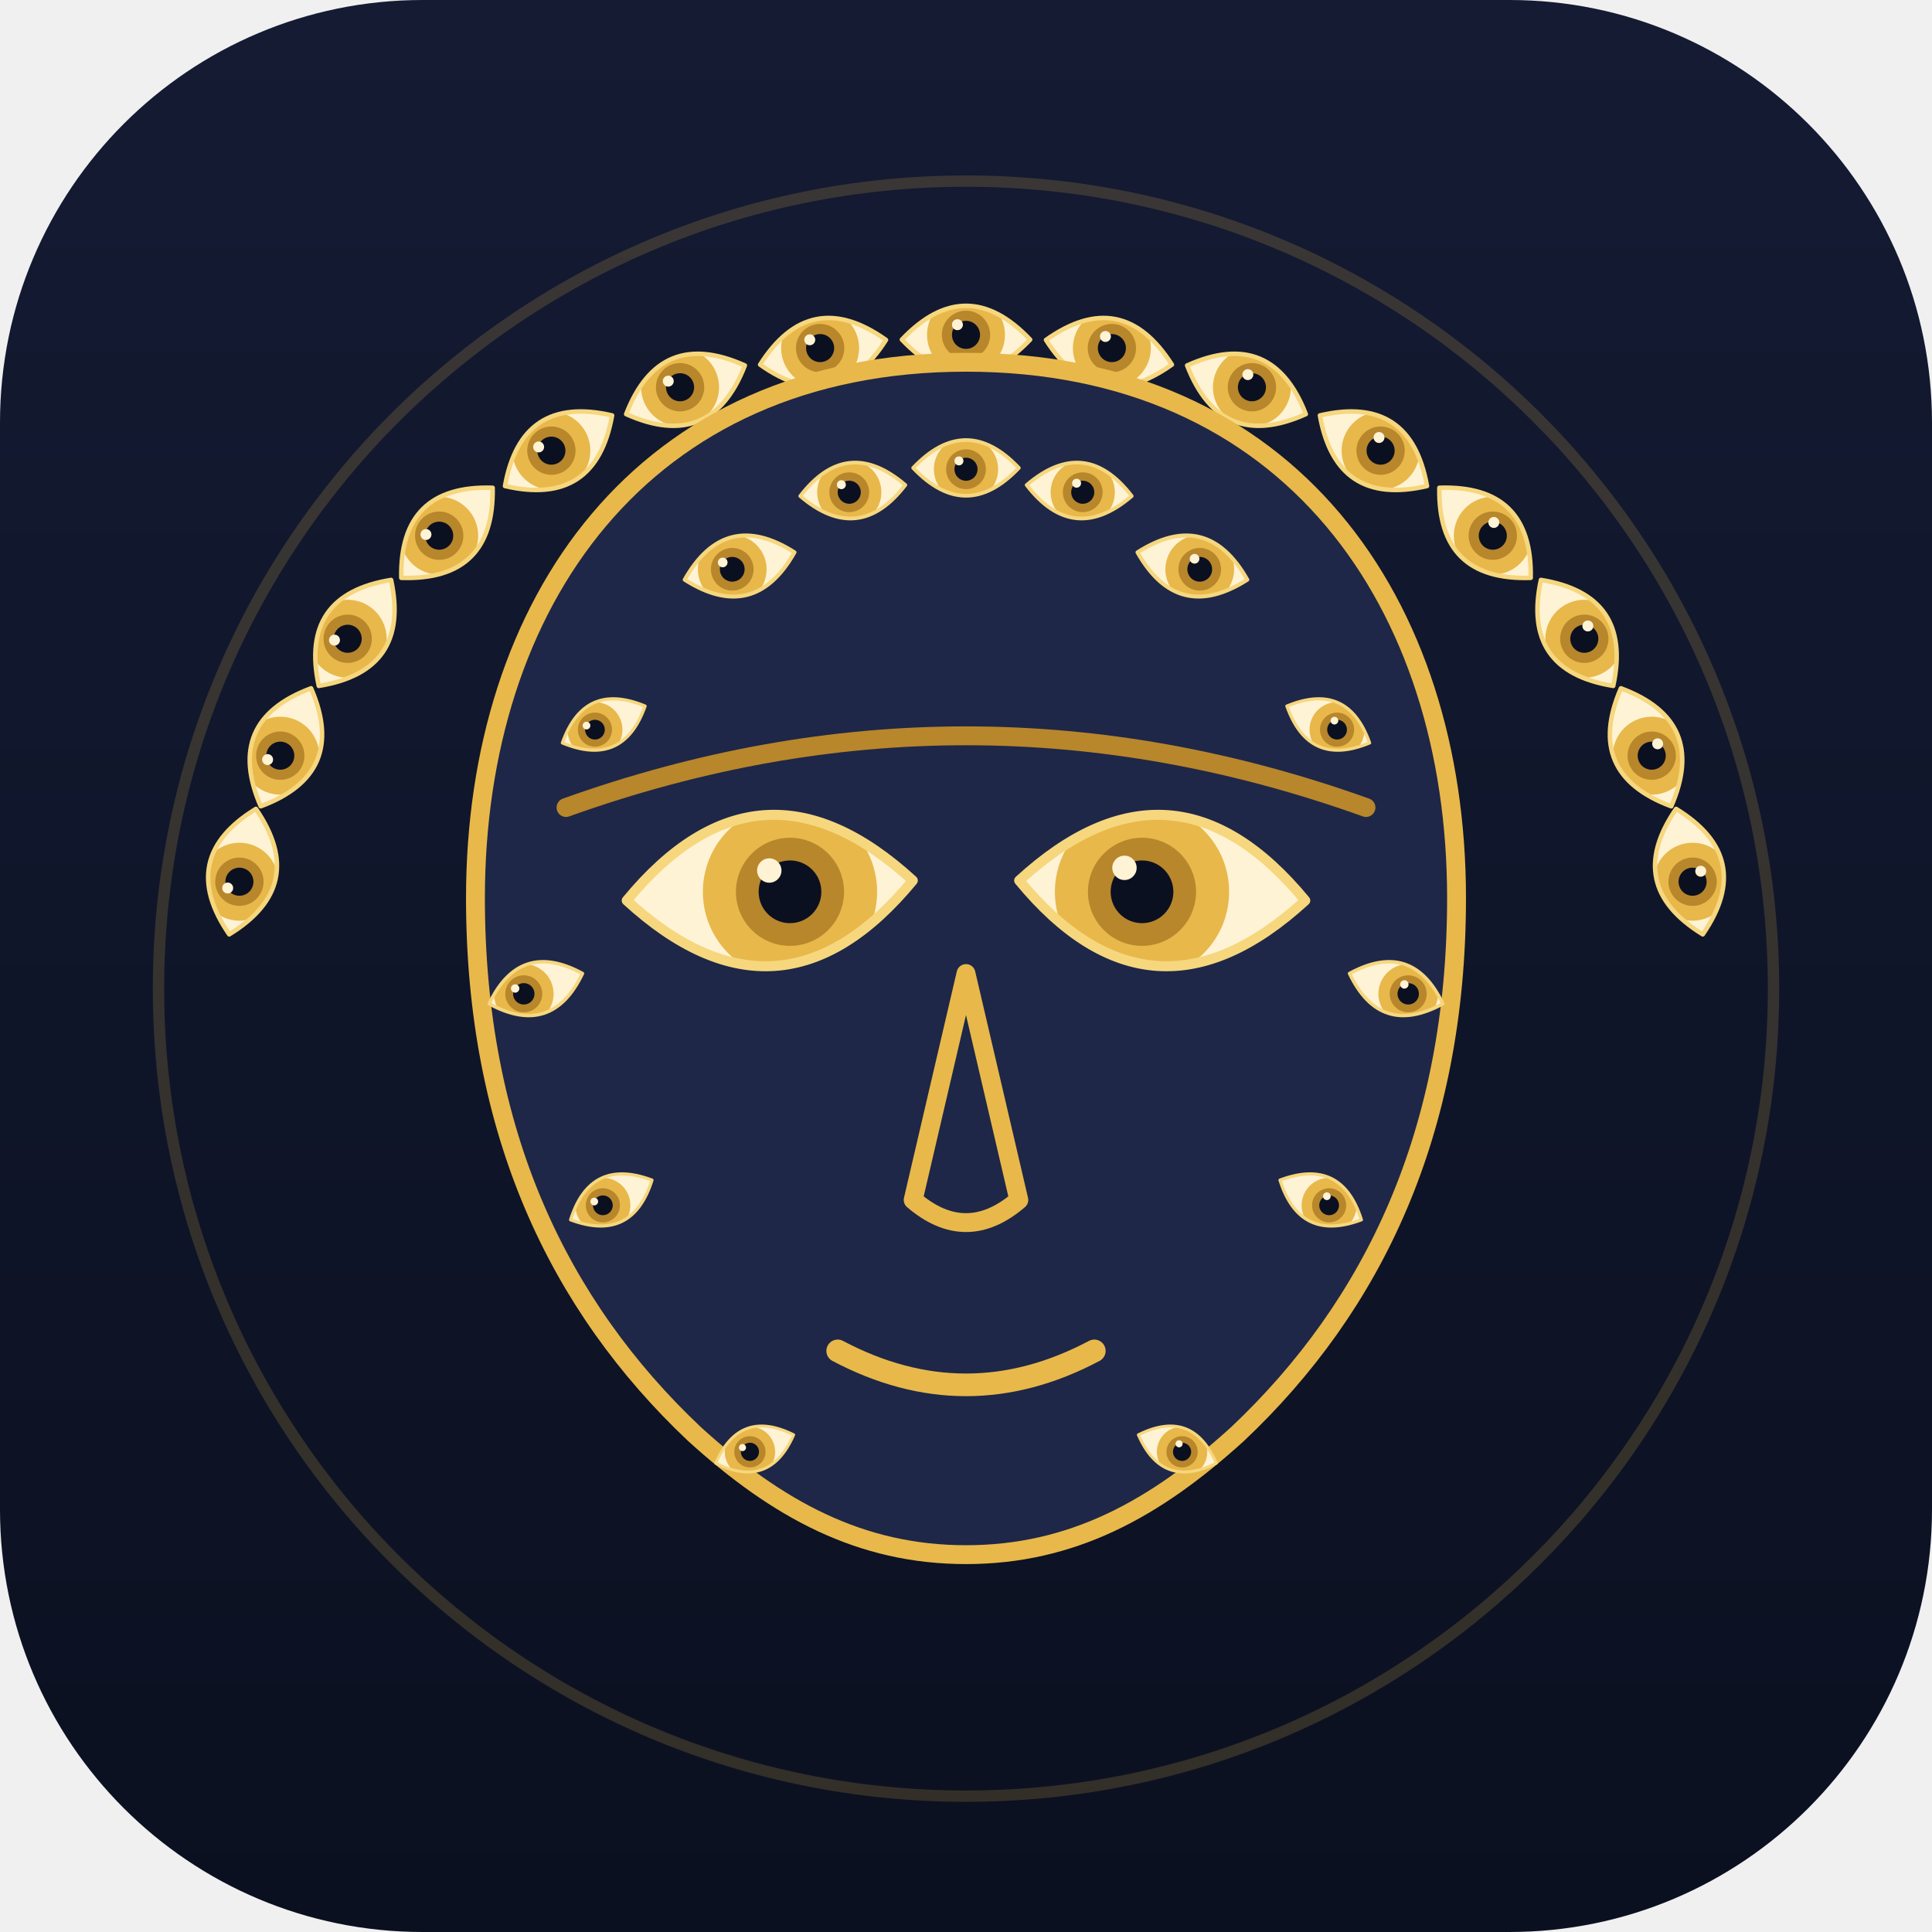
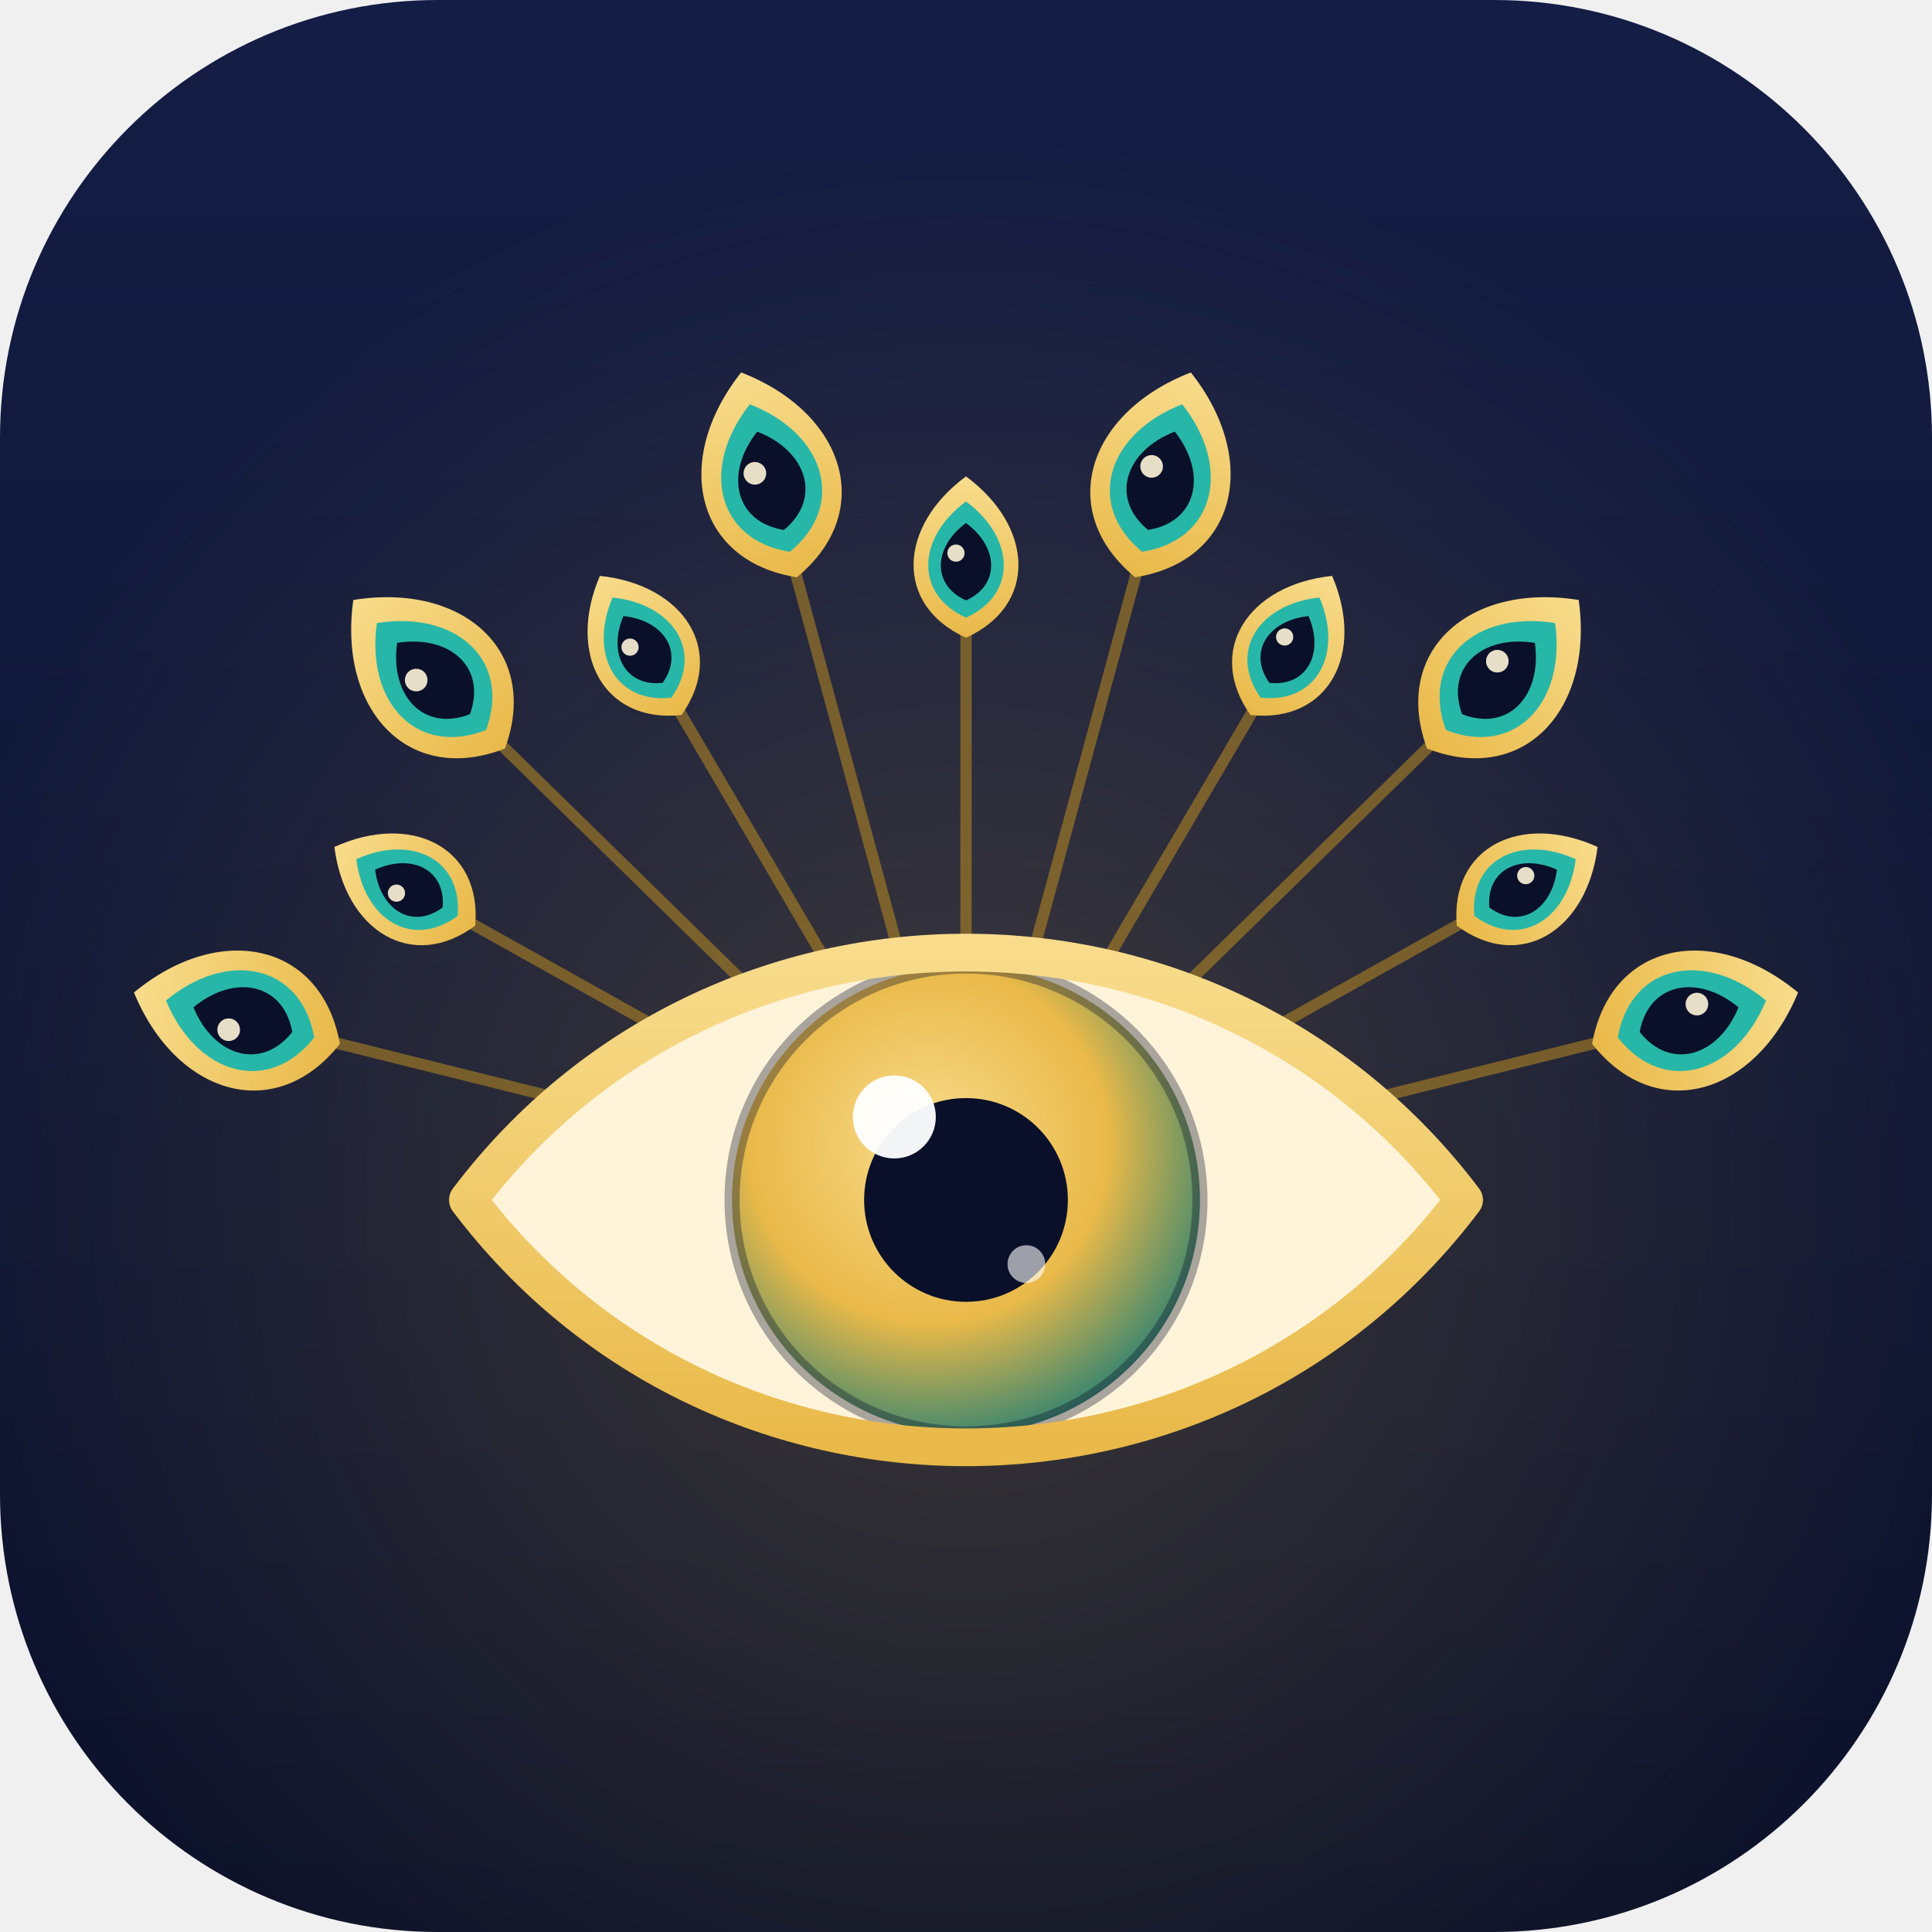
<svg xmlns="http://www.w3.org/2000/svg" viewBox="0 0 512 512" width="512" height="512">
  <defs>
    <linearGradient id="bg" x1="0" y1="0" x2="0" y2="1">
-       <stop offset="0" stop-color="#141B33" />
-       <stop offset="1" stop-color="#0B1020" />
+       <stop offset="0" stop-color="#141D45" />
+       <stop offset="1" stop-color="#0A1029" />
    </linearGradient>
+     <radialGradient id="glow" cx=".5" cy=".62" r=".55">
+       <stop offset="0" stop-color="#E9B949" stop-opacity=".22" />
+       <stop offset="1" stop-color="#E9B949" stop-opacity="0" />
+     </radialGradient>
+     <radialGradient id="iris" cx=".42" cy=".38" r=".7">
+       <stop offset="0" stop-color="#F8DC8C" />
+       <stop offset=".55" stop-color="#E9B949" />
+       <stop offset="1" stop-color="#127A78" />
+     </radialGradient>
    <linearGradient id="gold" x1="0" y1="0" x2="0" y2="1">
-       <stop offset="0" stop-color="#F6D77E" />
-       <stop offset="1" stop-color="#E8B84A" />
+       <stop offset="0" stop-color="#F8DC8C" />
+       <stop offset="1" stop-color="#E9B949" />
+     </linearGradient>
+     <linearGradient id="fade" x1="0" y1="0" x2="1" y2="0">
+       <stop offset="0" stop-color="#E9B949" stop-opacity="0" />
+       <stop offset=".25" stop-color="#E9B949" stop-opacity=".55" />
+       <stop offset="1" stop-color="#E9B949" stop-opacity=".9" />
    </linearGradient>
  </defs>
-   <rect width="512" height="512" rx="112" fill="url(#bg)" />
-   <circle cx="256" cy="262" r="214" fill="none" stroke="#E8B84A" stroke-opacity=".18" stroke-width="3" />
-   <g transform="translate(64.28 230.99) rotate(-78.0)">
-     <clipPath id="e4a325dc0efc04e9d">
-       <path d="M-17.00,0 Q0,-17.92 17.00,0 Q0,17.92 -17.00,0Z" />
-     </clipPath>
-     <path d="M-17.00,0 Q0,-17.92 17.00,0 Q0,17.92 -17.00,0Z" fill="#FFF3D6" />
-     <g clip-path="url(#e4a325dc0efc04e9d)">
-       <circle cx="-2.79" cy="-0.26" r="10.33" fill="#E8B84A" />
-       <circle cx="-2.79" cy="-0.26" r="6.40" fill="#B8862B" />
-       <circle cx="-2.79" cy="-0.26" r="3.72" fill="#0B1020" />
-       <circle cx="-5.07" cy="-2.95" r="1.45" fill="#FFF3D6" />
-     </g>
-     <path d="M-17.00,0 Q0,-17.92 17.00,0 Q0,17.92 -17.00,0Z" fill="none" stroke="#F6D77E" stroke-width="1.19" stroke-linejoin="round" />
+   <rect width="512" height="512" rx="116" fill="url(#bg)" />
+   <rect width="512" height="512" rx="116" fill="url(#glow)" />
+   <path d="M256,318 L65.8,270.6" stroke="#B98A22" stroke-opacity=".55" stroke-width="3" stroke-linecap="round" />
+   <g transform="translate(65.82 270.58) rotate(-76.0)">
+     <path d="M0,-31.25 C23.75,-13.75 25.00,13.75 0,25.00 C-25.00,13.75 -23.75,-13.75 0,-31.25Z" fill="url(#gold)" />
+     <path d="M0,-22.50 C17.10,-9.90 18.00,9.90 0,18.00 C-18.00,9.90 -17.10,-9.90 0,-22.50Z" fill="#27B7A8" />
+     <path d="M0,-15.00 C11.40,-6.60 12.00,6.60 0,12.00 C-12.00,6.60 -11.40,-6.60 0,-15.00Z" fill="#0A1029" />
+     <circle cx="-3.50" cy="-4.50" r="3.00" fill="#FFF4DA" fill-opacity=".9" />
  </g>
-   <g transform="translate(75.77 198.04) rotate(-66.9)">
-     <clipPath id="e1057316b43467d95">
-       <path d="M-17.00,0 Q0,-17.92 17.00,0 Q0,17.92 -17.00,0Z" />
-     </clipPath>
-     <path d="M-17.00,0 Q0,-17.92 17.00,0 Q0,17.92 -17.00,0Z" fill="#FFF3D6" />
-     <g clip-path="url(#e1057316b43467d95)">
-       <circle cx="-2.63" cy="-0.50" r="10.33" fill="#E8B84A" />
-       <circle cx="-2.63" cy="-0.50" r="6.40" fill="#B8862B" />
-       <circle cx="-2.63" cy="-0.50" r="3.72" fill="#0B1020" />
-       <circle cx="-4.90" cy="-3.18" r="1.45" fill="#FFF3D6" />
-     </g>
-     <path d="M-17.00,0 Q0,-17.92 17.00,0 Q0,17.92 -17.00,0Z" fill="none" stroke="#F6D77E" stroke-width="1.19" stroke-linejoin="round" />
+   <path d="M256,318 L109.3,236.0" stroke="#B98A22" stroke-opacity=".55" stroke-width="3" stroke-linecap="round" />
+   <g transform="translate(109.35 236.04) rotate(-60.8)">
+     <path d="M0,-23.75 C18.05,-10.45 19.00,10.45 0,19.00 C-19.00,10.45 -18.05,-10.45 0,-23.75Z" fill="url(#gold)" />
+     <path d="M0,-17.10 C13.00,-7.52 13.68,7.52 0,13.68 C-13.68,7.52 -13.00,-7.52 0,-17.10Z" fill="#27B7A8" />
+     <path d="M0,-11.40 C8.66,-5.02 9.12,5.02 0,9.12 C-9.12,5.02 -8.66,-5.02 0,-11.40Z" fill="#0A1029" />
+     <circle cx="-2.66" cy="-3.42" r="2.28" fill="#FFF4DA" fill-opacity=".9" />
  </g>
-   <g transform="translate(94.06 167.73) rotate(-55.7)">
-     <clipPath id="e4137ead83ad9c6ce">
-       <path d="M-17.00,0 Q0,-17.92 17.00,0 Q0,17.92 -17.00,0Z" />
-     </clipPath>
-     <path d="M-17.00,0 Q0,-17.92 17.00,0 Q0,17.92 -17.00,0Z" fill="#FFF3D6" />
-     <g clip-path="url(#e4137ead83ad9c6ce)">
-       <circle cx="-2.36" cy="-0.71" r="10.33" fill="#E8B84A" />
-       <circle cx="-2.36" cy="-0.71" r="6.40" fill="#B8862B" />
-       <circle cx="-2.36" cy="-0.71" r="3.72" fill="#0B1020" />
-       <circle cx="-4.63" cy="-3.40" r="1.45" fill="#FFF3D6" />
-     </g>
-     <path d="M-17.00,0 Q0,-17.92 17.00,0 Q0,17.92 -17.00,0Z" fill="none" stroke="#F6D77E" stroke-width="1.19" stroke-linejoin="round" />
+   <path d="M256,318 L116.0,180.9" stroke="#B98A22" stroke-opacity=".55" stroke-width="3" stroke-linecap="round" />
+   <g transform="translate(115.96 180.87) rotate(-45.6)">
+     <path d="M0,-31.25 C23.75,-13.75 25.00,13.75 0,25.00 C-25.00,13.75 -23.75,-13.75 0,-31.25Z" fill="url(#gold)" />
+     <path d="M0,-22.50 C17.10,-9.90 18.00,9.90 0,18.00 C-18.00,9.90 -17.10,-9.90 0,-22.50Z" fill="#27B7A8" />
+     <path d="M0,-15.00 C11.40,-6.60 12.00,6.60 0,12.00 C-12.00,6.60 -11.40,-6.60 0,-15.00Z" fill="#0A1029" />
+     <circle cx="-3.50" cy="-4.50" r="3.00" fill="#FFF4DA" fill-opacity=".9" />
  </g>
-   <g transform="translate(118.45 141.20) rotate(-44.6)">
-     <clipPath id="e6dc18d6a56e491c">
-       <path d="M-17.00,0 Q0,-17.92 17.00,0 Q0,17.92 -17.00,0Z" />
-     </clipPath>
-     <path d="M-17.00,0 Q0,-17.92 17.00,0 Q0,17.92 -17.00,0Z" fill="#FFF3D6" />
-     <g clip-path="url(#e6dc18d6a56e491c)">
-       <circle cx="-2.00" cy="-0.90" r="10.33" fill="#E8B84A" />
-       <circle cx="-2.00" cy="-0.90" r="6.40" fill="#B8862B" />
-       <circle cx="-2.00" cy="-0.90" r="3.72" fill="#0B1020" />
-       <circle cx="-4.28" cy="-3.59" r="1.45" fill="#FFF3D6" />
-     </g>
-     <path d="M-17.00,0 Q0,-17.92 17.00,0 Q0,17.92 -17.00,0Z" fill="none" stroke="#F6D77E" stroke-width="1.19" stroke-linejoin="round" />
+   <path d="M256,318 L171.0,173.1" stroke="#B98A22" stroke-opacity=".55" stroke-width="3" stroke-linecap="round" />
+   <g transform="translate(170.99 173.10) rotate(-30.4)">
+     <path d="M0,-23.75 C18.05,-10.45 19.00,10.45 0,19.00 C-19.00,10.45 -18.05,-10.45 0,-23.75Z" fill="url(#gold)" />
+     <path d="M0,-17.10 C13.00,-7.52 13.68,7.52 0,13.68 C-13.68,7.52 -13.00,-7.52 0,-17.10Z" fill="#27B7A8" />
+     <path d="M0,-11.40 C8.66,-5.02 9.12,5.02 0,9.12 C-9.12,5.02 -8.66,-5.02 0,-11.40Z" fill="#0A1029" />
+     <circle cx="-2.66" cy="-3.42" r="2.28" fill="#FFF4DA" fill-opacity=".9" />
  </g>
-   <g transform="translate(148.02 119.45) rotate(-33.4)">
-     <clipPath id="e7d64c10e17533779">
-       <path d="M-17.00,0 Q0,-17.92 17.00,0 Q0,17.92 -17.00,0Z" />
-     </clipPath>
-     <path d="M-17.00,0 Q0,-17.92 17.00,0 Q0,17.92 -17.00,0Z" fill="#FFF3D6" />
-     <g clip-path="url(#e7d64c10e17533779)">
-       <circle cx="-1.57" cy="-1.06" r="10.33" fill="#E8B84A" />
-       <circle cx="-1.57" cy="-1.06" r="6.40" fill="#B8862B" />
-       <circle cx="-1.57" cy="-1.06" r="3.72" fill="#0B1020" />
-       <circle cx="-3.85" cy="-3.74" r="1.45" fill="#FFF3D6" />
-     </g>
-     <path d="M-17.00,0 Q0,-17.92 17.00,0 Q0,17.92 -17.00,0Z" fill="none" stroke="#F6D77E" stroke-width="1.19" stroke-linejoin="round" />
+   <path d="M256,318 L204.6,128.9" stroke="#B98A22" stroke-opacity=".55" stroke-width="3" stroke-linecap="round" />
+   <g transform="translate(204.61 128.86) rotate(-15.2)">
+     <path d="M0,-31.25 C23.75,-13.75 25.00,13.75 0,25.00 C-25.00,13.75 -23.75,-13.75 0,-31.25Z" fill="url(#gold)" />
+     <path d="M0,-22.50 C17.10,-9.90 18.00,9.90 0,18.00 C-18.00,9.90 -17.10,-9.90 0,-22.50Z" fill="#27B7A8" />
+     <path d="M0,-15.00 C11.40,-6.60 12.00,6.60 0,12.00 C-12.00,6.60 -11.40,-6.60 0,-15.00Z" fill="#0A1029" />
+     <circle cx="-3.50" cy="-4.50" r="3.00" fill="#FFF4DA" fill-opacity=".9" />
  </g>
-   <g transform="translate(181.67 103.30) rotate(-22.3)">
-     <clipPath id="e32e984a4f30291d1">
-       <path d="M-17.00,0 Q0,-17.92 17.00,0 Q0,17.92 -17.00,0Z" />
-     </clipPath>
-     <path d="M-17.00,0 Q0,-17.92 17.00,0 Q0,17.92 -17.00,0Z" fill="#FFF3D6" />
-     <g clip-path="url(#e32e984a4f30291d1)">
-       <circle cx="-1.08" cy="-1.17" r="10.33" fill="#E8B84A" />
-       <circle cx="-1.08" cy="-1.17" r="6.40" fill="#B8862B" />
-       <circle cx="-1.08" cy="-1.17" r="3.72" fill="#0B1020" />
-       <circle cx="-3.36" cy="-3.86" r="1.45" fill="#FFF3D6" />
-     </g>
-     <path d="M-17.00,0 Q0,-17.92 17.00,0 Q0,17.92 -17.00,0Z" fill="none" stroke="#F6D77E" stroke-width="1.19" stroke-linejoin="round" />
+   <path d="M256,318 L256.0,150.0" stroke="#B98A22" stroke-opacity=".55" stroke-width="3" stroke-linecap="round" />
+   <g transform="translate(256.00 150.00) rotate(0.0)">
+     <path d="M0,-23.75 C18.05,-10.45 19.00,10.45 0,19.00 C-19.00,10.45 -18.05,-10.45 0,-23.75Z" fill="url(#gold)" />
+     <path d="M0,-17.10 C13.00,-7.52 13.68,7.52 0,13.68 C-13.68,7.52 -13.00,-7.52 0,-17.10Z" fill="#27B7A8" />
+     <path d="M0,-11.40 C8.66,-5.02 9.12,5.02 0,9.12 C-9.12,5.02 -8.66,-5.02 0,-11.40Z" fill="#0A1029" />
+     <circle cx="-2.66" cy="-3.42" r="2.28" fill="#FFF4DA" fill-opacity=".9" />
  </g>
-   <g transform="translate(218.12 93.36) rotate(-11.1)">
-     <clipPath id="e48ce7a73c93665d0">
-       <path d="M-17.00,0 Q0,-17.92 17.00,0 Q0,17.92 -17.00,0Z" />
-     </clipPath>
-     <path d="M-17.00,0 Q0,-17.92 17.00,0 Q0,17.92 -17.00,0Z" fill="#FFF3D6" />
-     <g clip-path="url(#e48ce7a73c93665d0)">
-       <circle cx="-0.55" cy="-1.24" r="10.33" fill="#E8B84A" />
-       <circle cx="-0.55" cy="-1.24" r="6.40" fill="#B8862B" />
-       <circle cx="-0.55" cy="-1.24" r="3.72" fill="#0B1020" />
-       <circle cx="-2.82" cy="-3.93" r="1.45" fill="#FFF3D6" />
-     </g>
-     <path d="M-17.00,0 Q0,-17.92 17.00,0 Q0,17.92 -17.00,0Z" fill="none" stroke="#F6D77E" stroke-width="1.19" stroke-linejoin="round" />
+   <path d="M256,318 L307.4,128.9" stroke="#B98A22" stroke-opacity=".55" stroke-width="3" stroke-linecap="round" />
+   <g transform="translate(307.39 128.86) rotate(15.2)">
+     <path d="M0,-31.25 C23.75,-13.75 25.00,13.75 0,25.00 C-25.00,13.75 -23.75,-13.75 0,-31.25Z" fill="url(#gold)" />
+     <path d="M0,-22.50 C17.10,-9.90 18.00,9.90 0,18.00 C-18.00,9.90 -17.10,-9.90 0,-22.50Z" fill="#27B7A8" />
+     <path d="M0,-15.00 C11.40,-6.60 12.00,6.60 0,12.00 C-12.00,6.60 -11.40,-6.60 0,-15.00Z" fill="#0A1029" />
+     <circle cx="-3.50" cy="-4.50" r="3.00" fill="#FFF4DA" fill-opacity=".9" />
  </g>
-   <g transform="translate(256.00 90.00) rotate(0.0)">
-     <clipPath id="e2bfe1c9977f05552">
-       <path d="M-17.00,0 Q0,-17.92 17.00,0 Q0,17.92 -17.00,0Z" />
-     </clipPath>
-     <path d="M-17.00,0 Q0,-17.92 17.00,0 Q0,17.92 -17.00,0Z" fill="#FFF3D6" />
-     <g clip-path="url(#e2bfe1c9977f05552)">
-       <circle cx="0.00" cy="-1.26" r="10.33" fill="#E8B84A" />
-       <circle cx="0.00" cy="-1.26" r="6.40" fill="#B8862B" />
-       <circle cx="0.00" cy="-1.26" r="3.72" fill="#0B1020" />
-       <circle cx="-2.27" cy="-3.95" r="1.45" fill="#FFF3D6" />
-     </g>
-     <path d="M-17.00,0 Q0,-17.92 17.00,0 Q0,17.92 -17.00,0Z" fill="none" stroke="#F6D77E" stroke-width="1.19" stroke-linejoin="round" />
+   <path d="M256,318 L341.0,173.1" stroke="#B98A22" stroke-opacity=".55" stroke-width="3" stroke-linecap="round" />
+   <g transform="translate(341.01 173.10) rotate(30.4)">
+     <path d="M0,-23.75 C18.05,-10.45 19.00,10.45 0,19.00 C-19.00,10.45 -18.05,-10.45 0,-23.75Z" fill="url(#gold)" />
+     <path d="M0,-17.10 C13.00,-7.52 13.68,7.52 0,13.68 C-13.68,7.52 -13.00,-7.52 0,-17.10Z" fill="#27B7A8" />
+     <path d="M0,-11.40 C8.66,-5.02 9.12,5.02 0,9.12 C-9.12,5.02 -8.66,-5.02 0,-11.40Z" fill="#0A1029" />
+     <circle cx="-2.66" cy="-3.42" r="2.28" fill="#FFF4DA" fill-opacity=".9" />
  </g>
-   <g transform="translate(293.88 93.36) rotate(11.1)">
-     <clipPath id="e23c8d709dab1bff1">
-       <path d="M-17.00,0 Q0,-17.92 17.00,0 Q0,17.92 -17.00,0Z" />
-     </clipPath>
-     <path d="M-17.00,0 Q0,-17.92 17.00,0 Q0,17.92 -17.00,0Z" fill="#FFF3D6" />
-     <g clip-path="url(#e23c8d709dab1bff1)">
-       <circle cx="0.55" cy="-1.24" r="10.33" fill="#E8B84A" />
-       <circle cx="0.55" cy="-1.24" r="6.40" fill="#B8862B" />
-       <circle cx="0.55" cy="-1.24" r="3.72" fill="#0B1020" />
-       <circle cx="-1.72" cy="-3.93" r="1.45" fill="#FFF3D6" />
-     </g>
-     <path d="M-17.00,0 Q0,-17.92 17.00,0 Q0,17.92 -17.00,0Z" fill="none" stroke="#F6D77E" stroke-width="1.19" stroke-linejoin="round" />
+   <path d="M256,318 L396.0,180.9" stroke="#B98A22" stroke-opacity=".55" stroke-width="3" stroke-linecap="round" />
+   <g transform="translate(396.04 180.87) rotate(45.6)">
+     <path d="M0,-31.25 C23.75,-13.75 25.00,13.75 0,25.00 C-25.00,13.75 -23.75,-13.75 0,-31.25Z" fill="url(#gold)" />
+     <path d="M0,-22.50 C17.10,-9.90 18.00,9.90 0,18.00 C-18.00,9.90 -17.10,-9.90 0,-22.50Z" fill="#27B7A8" />
+     <path d="M0,-15.00 C11.40,-6.60 12.00,6.60 0,12.00 C-12.00,6.60 -11.40,-6.60 0,-15.00Z" fill="#0A1029" />
+     <circle cx="-3.50" cy="-4.50" r="3.00" fill="#FFF4DA" fill-opacity=".9" />
  </g>
-   <g transform="translate(330.33 103.30) rotate(22.3)">
-     <clipPath id="e3d1d1e6c7df747cc">
-       <path d="M-17.00,0 Q0,-17.92 17.00,0 Q0,17.92 -17.00,0Z" />
-     </clipPath>
-     <path d="M-17.00,0 Q0,-17.92 17.00,0 Q0,17.92 -17.00,0Z" fill="#FFF3D6" />
-     <g clip-path="url(#e3d1d1e6c7df747cc)">
-       <circle cx="1.08" cy="-1.17" r="10.33" fill="#E8B84A" />
-       <circle cx="1.08" cy="-1.17" r="6.40" fill="#B8862B" />
-       <circle cx="1.08" cy="-1.17" r="3.72" fill="#0B1020" />
-       <circle cx="-1.19" cy="-3.86" r="1.45" fill="#FFF3D6" />
-     </g>
-     <path d="M-17.00,0 Q0,-17.92 17.00,0 Q0,17.92 -17.00,0Z" fill="none" stroke="#F6D77E" stroke-width="1.19" stroke-linejoin="round" />
+   <path d="M256,318 L402.7,236.0" stroke="#B98A22" stroke-opacity=".55" stroke-width="3" stroke-linecap="round" />
+   <g transform="translate(402.65 236.04) rotate(60.8)">
+     <path d="M0,-23.75 C18.05,-10.45 19.00,10.45 0,19.00 C-19.00,10.45 -18.05,-10.45 0,-23.75Z" fill="url(#gold)" />
+     <path d="M0,-17.10 C13.00,-7.52 13.68,7.52 0,13.68 C-13.68,7.52 -13.00,-7.52 0,-17.10Z" fill="#27B7A8" />
+     <path d="M0,-11.40 C8.66,-5.02 9.12,5.02 0,9.12 C-9.12,5.02 -8.66,-5.02 0,-11.40Z" fill="#0A1029" />
+     <circle cx="-2.66" cy="-3.42" r="2.28" fill="#FFF4DA" fill-opacity=".9" />
  </g>
-   <g transform="translate(363.98 119.45) rotate(33.4)">
-     <clipPath id="edf25ea6c359aaf2">
-       <path d="M-17.00,0 Q0,-17.92 17.00,0 Q0,17.92 -17.00,0Z" />
-     </clipPath>
-     <path d="M-17.00,0 Q0,-17.92 17.00,0 Q0,17.92 -17.00,0Z" fill="#FFF3D6" />
-     <g clip-path="url(#edf25ea6c359aaf2)">
-       <circle cx="1.57" cy="-1.06" r="10.33" fill="#E8B84A" />
-       <circle cx="1.57" cy="-1.06" r="6.40" fill="#B8862B" />
-       <circle cx="1.57" cy="-1.06" r="3.72" fill="#0B1020" />
-       <circle cx="-0.70" cy="-3.74" r="1.45" fill="#FFF3D6" />
-     </g>
-     <path d="M-17.00,0 Q0,-17.92 17.00,0 Q0,17.92 -17.00,0Z" fill="none" stroke="#F6D77E" stroke-width="1.19" stroke-linejoin="round" />
+   <path d="M256,318 L446.2,270.6" stroke="#B98A22" stroke-opacity=".55" stroke-width="3" stroke-linecap="round" />
+   <g transform="translate(446.18 270.58) rotate(76.0)">
+     <path d="M0,-31.25 C23.75,-13.75 25.00,13.75 0,25.00 C-25.00,13.75 -23.75,-13.75 0,-31.25Z" fill="url(#gold)" />
+     <path d="M0,-22.50 C17.10,-9.90 18.00,9.90 0,18.00 C-18.00,9.90 -17.10,-9.90 0,-22.50Z" fill="#27B7A8" />
+     <path d="M0,-15.00 C11.40,-6.60 12.00,6.60 0,12.00 C-12.00,6.60 -11.40,-6.60 0,-15.00Z" fill="#0A1029" />
+     <circle cx="-3.50" cy="-4.50" r="3.00" fill="#FFF4DA" fill-opacity=".9" />
  </g>
-   <g transform="translate(393.55 141.20) rotate(44.6)">
-     <clipPath id="e4ac88155efed4fe3">
-       <path d="M-17.00,0 Q0,-17.92 17.00,0 Q0,17.92 -17.00,0Z" />
-     </clipPath>
-     <path d="M-17.00,0 Q0,-17.92 17.00,0 Q0,17.92 -17.00,0Z" fill="#FFF3D6" />
-     <g clip-path="url(#e4ac88155efed4fe3)">
-       <circle cx="2.00" cy="-0.90" r="10.33" fill="#E8B84A" />
-       <circle cx="2.00" cy="-0.90" r="6.40" fill="#B8862B" />
-       <circle cx="2.00" cy="-0.90" r="3.72" fill="#0B1020" />
-       <circle cx="-0.27" cy="-3.59" r="1.45" fill="#FFF3D6" />
-     </g>
-     <path d="M-17.00,0 Q0,-17.92 17.00,0 Q0,17.92 -17.00,0Z" fill="none" stroke="#F6D77E" stroke-width="1.19" stroke-linejoin="round" />
+   <path d="M124,318 C190.0,230.6 322.0,230.6 388,318 C322.0,405.4 190.0,405.4 124,318Z" fill="#FFF4DA" />
+   <clipPath id="eyeclip">
+     <path d="M124,318 C190.0,230.6 322.0,230.6 388,318 C322.0,405.4 190.0,405.4 124,318Z" />
+   </clipPath>
+   <g clip-path="url(#eyeclip)">
+     <circle cx="256" cy="318" r="62" fill="url(#iris)" />
+     <circle cx="256" cy="318" r="62" fill="none" stroke="#0A1029" stroke-opacity=".35" stroke-width="4" />
+     <circle cx="256" cy="318" r="27" fill="#0A1029" />
+     <circle cx="237" cy="296" r="11" fill="#fff" fill-opacity=".95" />
+     <circle cx="272" cy="335" r="5" fill="#fff" fill-opacity=".6" />
  </g>
-   <g transform="translate(417.94 167.73) rotate(55.7)">
-     <clipPath id="e36ab57a8f4a45d3a">
-       <path d="M-17.00,0 Q0,-17.92 17.00,0 Q0,17.92 -17.00,0Z" />
-     </clipPath>
-     <path d="M-17.00,0 Q0,-17.92 17.00,0 Q0,17.92 -17.00,0Z" fill="#FFF3D6" />
-     <g clip-path="url(#e36ab57a8f4a45d3a)">
-       <circle cx="2.36" cy="-0.71" r="10.33" fill="#E8B84A" />
-       <circle cx="2.36" cy="-0.71" r="6.40" fill="#B8862B" />
-       <circle cx="2.36" cy="-0.71" r="3.72" fill="#0B1020" />
-       <circle cx="0.09" cy="-3.40" r="1.45" fill="#FFF3D6" />
-     </g>
-     <path d="M-17.00,0 Q0,-17.92 17.00,0 Q0,17.92 -17.00,0Z" fill="none" stroke="#F6D77E" stroke-width="1.19" stroke-linejoin="round" />
-   </g>
-   <g transform="translate(436.23 198.04) rotate(66.9)">
-     <clipPath id="e4089e5131da4c685">
-       <path d="M-17.00,0 Q0,-17.92 17.00,0 Q0,17.92 -17.00,0Z" />
-     </clipPath>
-     <path d="M-17.00,0 Q0,-17.92 17.00,0 Q0,17.92 -17.00,0Z" fill="#FFF3D6" />
-     <g clip-path="url(#e4089e5131da4c685)">
-       <circle cx="2.63" cy="-0.50" r="10.33" fill="#E8B84A" />
-       <circle cx="2.63" cy="-0.50" r="6.40" fill="#B8862B" />
-       <circle cx="2.63" cy="-0.50" r="3.72" fill="#0B1020" />
-       <circle cx="0.35" cy="-3.18" r="1.45" fill="#FFF3D6" />
-     </g>
-     <path d="M-17.00,0 Q0,-17.92 17.00,0 Q0,17.92 -17.00,0Z" fill="none" stroke="#F6D77E" stroke-width="1.19" stroke-linejoin="round" />
-   </g>
-   <g transform="translate(447.72 230.99) rotate(78.0)">
-     <clipPath id="e5b66abd8c85e4881">
-       <path d="M-17.00,0 Q0,-17.92 17.00,0 Q0,17.92 -17.00,0Z" />
-     </clipPath>
-     <path d="M-17.00,0 Q0,-17.92 17.00,0 Q0,17.92 -17.00,0Z" fill="#FFF3D6" />
-     <g clip-path="url(#e5b66abd8c85e4881)">
-       <circle cx="2.79" cy="-0.26" r="10.33" fill="#E8B84A" />
-       <circle cx="2.79" cy="-0.26" r="6.40" fill="#B8862B" />
-       <circle cx="2.79" cy="-0.26" r="3.72" fill="#0B1020" />
-       <circle cx="0.52" cy="-2.95" r="1.45" fill="#FFF3D6" />
-     </g>
-     <path d="M-17.00,0 Q0,-17.92 17.00,0 Q0,17.92 -17.00,0Z" fill="none" stroke="#F6D77E" stroke-width="1.19" stroke-linejoin="round" />
-   </g>
-   <path d="M256 96 C170 96 126 160 126 238 C126 300 148 346 184 380 C206 400 228 412 256 412 C284 412 306 400 328 380 C364 346 386 300 386 238 C386 160 342 96 256 96Z" fill="#1E2747" stroke="#E8B84A" stroke-width="5" />
-   <path d="M150 214 Q256 176 362 214" fill="none" stroke="#B8862B" stroke-width="5" stroke-linecap="round" />
-   <path d="M256 258 L242 318 Q256 330 270 318Z" fill="none" stroke="#E8B84A" stroke-width="5" stroke-linejoin="round" />
-   <path d="M222 358 Q256 376 290 358" fill="none" stroke="#E8B84A" stroke-width="6" stroke-linecap="round" />
-   <g transform="translate(196.00 150.00) rotate(-14.0)">
-     <clipPath id="e22b7ac439302ec64">
-       <path d="M-15.00,0 Q0,-15.81 15.00,0 Q0,15.81 -15.00,0Z" />
-     </clipPath>
-     <path d="M-15.00,0 Q0,-15.81 15.00,0 Q0,15.81 -15.00,0Z" fill="#FFF3D6" />
-     <g clip-path="url(#e22b7ac439302ec64)">
-       <circle cx="-2.10" cy="0.37" r="9.11" fill="#E8B84A" />
-       <circle cx="-2.10" cy="0.37" r="5.65" fill="#B8862B" />
-       <circle cx="-2.10" cy="0.37" r="3.28" fill="#0B1020" />
-       <circle cx="-4.11" cy="-2.00" r="1.28" fill="#FFF3D6" />
-     </g>
-     <path d="M-15.00,0 Q0,-15.81 15.00,0 Q0,15.81 -15.00,0Z" fill="none" stroke="#F6D77E" stroke-width="1.05" stroke-linejoin="round" />
-   </g>
-   <g transform="translate(226.00 130.00) rotate(-6.0)">
-     <clipPath id="e697448ceb2d29eba">
-       <path d="M-14.00,0 Q0,-14.76 14.00,0 Q0,14.76 -14.00,0Z" />
-     </clipPath>
-     <path d="M-14.00,0 Q0,-14.76 14.00,0 Q0,14.76 -14.00,0Z" fill="#FFF3D6" />
-     <g clip-path="url(#e697448ceb2d29eba)">
-       <circle cx="-0.98" cy="0.35" r="8.51" fill="#E8B84A" />
-       <circle cx="-0.98" cy="0.35" r="5.27" fill="#B8862B" />
-       <circle cx="-0.98" cy="0.35" r="3.06" fill="#0B1020" />
-       <circle cx="-2.85" cy="-1.86" r="1.19" fill="#FFF3D6" />
-     </g>
-     <path d="M-14.00,0 Q0,-14.76 14.00,0 Q0,14.76 -14.00,0Z" fill="none" stroke="#F6D77E" stroke-width="0.98" stroke-linejoin="round" />
-   </g>
-   <g transform="translate(256.00 124.00) rotate(0.0)">
-     <clipPath id="e79119432aee191ee">
-       <path d="M-14.00,0 Q0,-14.76 14.00,0 Q0,14.76 -14.00,0Z" />
-     </clipPath>
-     <path d="M-14.00,0 Q0,-14.76 14.00,0 Q0,14.76 -14.00,0Z" fill="#FFF3D6" />
-     <g clip-path="url(#e79119432aee191ee)">
-       <circle cx="0.00" cy="0.35" r="8.51" fill="#E8B84A" />
-       <circle cx="0.00" cy="0.35" r="5.27" fill="#B8862B" />
-       <circle cx="0.00" cy="0.35" r="3.06" fill="#0B1020" />
-       <circle cx="-1.87" cy="-1.86" r="1.19" fill="#FFF3D6" />
-     </g>
-     <path d="M-14.00,0 Q0,-14.76 14.00,0 Q0,14.76 -14.00,0Z" fill="none" stroke="#F6D77E" stroke-width="0.98" stroke-linejoin="round" />
-   </g>
-   <g transform="translate(286.00 130.00) rotate(6.0)">
-     <clipPath id="e6480eb8464ca54fe">
-       <path d="M-14.00,0 Q0,-14.76 14.00,0 Q0,14.76 -14.00,0Z" />
-     </clipPath>
-     <path d="M-14.00,0 Q0,-14.76 14.00,0 Q0,14.76 -14.00,0Z" fill="#FFF3D6" />
-     <g clip-path="url(#e6480eb8464ca54fe)">
-       <circle cx="0.98" cy="0.35" r="8.51" fill="#E8B84A" />
-       <circle cx="0.98" cy="0.35" r="5.27" fill="#B8862B" />
-       <circle cx="0.98" cy="0.35" r="3.06" fill="#0B1020" />
-       <circle cx="-0.89" cy="-1.86" r="1.19" fill="#FFF3D6" />
-     </g>
-     <path d="M-14.00,0 Q0,-14.76 14.00,0 Q0,14.76 -14.00,0Z" fill="none" stroke="#F6D77E" stroke-width="0.98" stroke-linejoin="round" />
-   </g>
-   <g transform="translate(316.00 150.00) rotate(14.0)">
-     <clipPath id="e62101835f6ef2017">
-       <path d="M-15.00,0 Q0,-15.81 15.00,0 Q0,15.81 -15.00,0Z" />
-     </clipPath>
-     <path d="M-15.00,0 Q0,-15.81 15.00,0 Q0,15.81 -15.00,0Z" fill="#FFF3D6" />
-     <g clip-path="url(#e62101835f6ef2017)">
-       <circle cx="2.10" cy="0.37" r="9.11" fill="#E8B84A" />
-       <circle cx="2.10" cy="0.37" r="5.65" fill="#B8862B" />
-       <circle cx="2.10" cy="0.37" r="3.28" fill="#0B1020" />
-       <circle cx="0.09" cy="-2.00" r="1.28" fill="#FFF3D6" />
-     </g>
-     <path d="M-15.00,0 Q0,-15.81 15.00,0 Q0,15.81 -15.00,0Z" fill="none" stroke="#F6D77E" stroke-width="1.05" stroke-linejoin="round" />
-   </g>
-   <g transform="translate(160.00 192.00) rotate(-24.0)">
-     <clipPath id="e180019d820316963">
-       <path d="M-12.00,0 Q0,-12.65 12.00,0 Q0,12.65 -12.00,0Z" />
-     </clipPath>
-     <path d="M-12.00,0 Q0,-12.65 12.00,0 Q0,12.65 -12.00,0Z" fill="#FFF3D6" />
-     <g clip-path="url(#e180019d820316963)">
-       <circle cx="-2.69" cy="0.30" r="7.29" fill="#E8B84A" />
-       <circle cx="-2.69" cy="0.30" r="4.52" fill="#B8862B" />
-       <circle cx="-2.69" cy="0.30" r="2.62" fill="#0B1020" />
-       <circle cx="-4.29" cy="-1.60" r="1.02" fill="#FFF3D6" />
-     </g>
-     <path d="M-12.00,0 Q0,-12.65 12.00,0 Q0,12.65 -12.00,0Z" fill="none" stroke="#F6D77E" stroke-width="0.84" stroke-linejoin="round" />
-   </g>
-   <g transform="translate(352.00 192.00) rotate(24.0)">
-     <clipPath id="e3e31c364fa5348d7">
-       <path d="M-12.00,0 Q0,-12.65 12.00,0 Q0,12.65 -12.00,0Z" />
-     </clipPath>
-     <path d="M-12.00,0 Q0,-12.65 12.00,0 Q0,12.65 -12.00,0Z" fill="#FFF3D6" />
-     <g clip-path="url(#e3e31c364fa5348d7)">
-       <circle cx="2.69" cy="0.30" r="7.29" fill="#E8B84A" />
-       <circle cx="2.69" cy="0.30" r="4.52" fill="#B8862B" />
-       <circle cx="2.69" cy="0.30" r="2.62" fill="#0B1020" />
-       <circle cx="1.08" cy="-1.60" r="1.02" fill="#FFF3D6" />
-     </g>
-     <path d="M-12.00,0 Q0,-12.65 12.00,0 Q0,12.65 -12.00,0Z" fill="none" stroke="#F6D77E" stroke-width="0.84" stroke-linejoin="round" />
-   </g>
-   <g transform="translate(142.00 262.00) rotate(-18.0)">
-     <clipPath id="e71d0ab1b46bf1f9f">
-       <path d="M-13.00,0 Q0,-13.70 13.00,0 Q0,13.70 -13.00,0Z" />
-     </clipPath>
-     <path d="M-13.00,0 Q0,-13.70 13.00,0 Q0,13.70 -13.00,0Z" fill="#FFF3D6" />
-     <g clip-path="url(#e71d0ab1b46bf1f9f)">
-       <circle cx="-3.46" cy="0.32" r="7.90" fill="#E8B84A" />
-       <circle cx="-3.46" cy="0.32" r="4.90" fill="#B8862B" />
-       <circle cx="-3.46" cy="0.32" r="2.84" fill="#0B1020" />
-       <circle cx="-5.20" cy="-1.73" r="1.11" fill="#FFF3D6" />
-     </g>
-     <path d="M-13.00,0 Q0,-13.70 13.00,0 Q0,13.70 -13.00,0Z" fill="none" stroke="#F6D77E" stroke-width="0.91" stroke-linejoin="round" />
-   </g>
-   <g transform="translate(370.00 262.00) rotate(18.0)">
-     <clipPath id="e2b8c4bebed8abb2">
-       <path d="M-13.00,0 Q0,-13.70 13.00,0 Q0,13.70 -13.00,0Z" />
-     </clipPath>
-     <path d="M-13.00,0 Q0,-13.70 13.00,0 Q0,13.70 -13.00,0Z" fill="#FFF3D6" />
-     <g clip-path="url(#e2b8c4bebed8abb2)">
-       <circle cx="3.46" cy="0.32" r="7.90" fill="#E8B84A" />
-       <circle cx="3.46" cy="0.32" r="4.90" fill="#B8862B" />
-       <circle cx="3.46" cy="0.32" r="2.84" fill="#0B1020" />
-       <circle cx="1.72" cy="-1.73" r="1.11" fill="#FFF3D6" />
-     </g>
-     <path d="M-13.00,0 Q0,-13.70 13.00,0 Q0,13.70 -13.00,0Z" fill="none" stroke="#F6D77E" stroke-width="0.91" stroke-linejoin="round" />
-   </g>
-   <g transform="translate(162.00 318.00) rotate(-26.0)">
-     <clipPath id="e3ddc229348405e84">
-       <path d="M-12.00,0 Q0,-12.65 12.00,0 Q0,12.65 -12.00,0Z" />
-     </clipPath>
-     <path d="M-12.00,0 Q0,-12.65 12.00,0 Q0,12.65 -12.00,0Z" fill="#FFF3D6" />
-     <g clip-path="url(#e3ddc229348405e84)">
-       <circle cx="-2.63" cy="0.30" r="7.29" fill="#E8B84A" />
-       <circle cx="-2.63" cy="0.30" r="4.52" fill="#B8862B" />
-       <circle cx="-2.63" cy="0.30" r="2.62" fill="#0B1020" />
-       <circle cx="-4.24" cy="-1.60" r="1.02" fill="#FFF3D6" />
-     </g>
-     <path d="M-12.00,0 Q0,-12.65 12.00,0 Q0,12.65 -12.00,0Z" fill="none" stroke="#F6D77E" stroke-width="0.84" stroke-linejoin="round" />
-   </g>
-   <g transform="translate(350.00 318.00) rotate(26.0)">
-     <clipPath id="e28c1e1416451c8f8">
-       <path d="M-12.00,0 Q0,-12.65 12.00,0 Q0,12.65 -12.00,0Z" />
-     </clipPath>
-     <path d="M-12.00,0 Q0,-12.65 12.00,0 Q0,12.65 -12.00,0Z" fill="#FFF3D6" />
-     <g clip-path="url(#e28c1e1416451c8f8)">
-       <circle cx="2.63" cy="0.30" r="7.29" fill="#E8B84A" />
-       <circle cx="2.63" cy="0.30" r="4.52" fill="#B8862B" />
-       <circle cx="2.63" cy="0.30" r="2.62" fill="#0B1020" />
-       <circle cx="1.03" cy="-1.60" r="1.02" fill="#FFF3D6" />
-     </g>
-     <path d="M-12.00,0 Q0,-12.65 12.00,0 Q0,12.65 -12.00,0Z" fill="none" stroke="#F6D77E" stroke-width="0.84" stroke-linejoin="round" />
-   </g>
-   <g transform="translate(200.00 384.00) rotate(-20.0)">
-     <clipPath id="e4dcef4e8479ed517">
-       <path d="M-11.00,0 Q0,-11.59 11.00,0 Q0,11.59 -11.00,0Z" />
-     </clipPath>
-     <path d="M-11.00,0 Q0,-11.59 11.00,0 Q0,11.59 -11.00,0Z" fill="#FFF3D6" />
-     <g clip-path="url(#e4dcef4e8479ed517)">
-       <circle cx="-1.44" cy="0.27" r="6.68" fill="#E8B84A" />
-       <circle cx="-1.44" cy="0.27" r="4.14" fill="#B8862B" />
-       <circle cx="-1.44" cy="0.27" r="2.41" fill="#0B1020" />
-       <circle cx="-2.91" cy="-1.46" r="0.94" fill="#FFF3D6" />
-     </g>
-     <path d="M-11.00,0 Q0,-11.59 11.00,0 Q0,11.59 -11.00,0Z" fill="none" stroke="#F6D77E" stroke-width="0.77" stroke-linejoin="round" />
-   </g>
-   <g transform="translate(312.00 384.00) rotate(20.0)">
-     <clipPath id="e1321321252bd23e">
-       <path d="M-11.00,0 Q0,-11.59 11.00,0 Q0,11.59 -11.00,0Z" />
-     </clipPath>
-     <path d="M-11.00,0 Q0,-11.59 11.00,0 Q0,11.59 -11.00,0Z" fill="#FFF3D6" />
-     <g clip-path="url(#e1321321252bd23e)">
-       <circle cx="1.44" cy="0.27" r="6.68" fill="#E8B84A" />
-       <circle cx="1.44" cy="0.27" r="4.14" fill="#B8862B" />
-       <circle cx="1.44" cy="0.27" r="2.41" fill="#0B1020" />
-       <circle cx="-0.03" cy="-1.46" r="0.94" fill="#FFF3D6" />
-     </g>
-     <path d="M-11.00,0 Q0,-11.59 11.00,0 Q0,11.59 -11.00,0Z" fill="none" stroke="#F6D77E" stroke-width="0.77" stroke-linejoin="round" />
-   </g>
-   <g transform="translate(204.00 236.00) rotate(-4.0)">
-     <clipPath id="e56f0a2e0a156c963">
-       <path d="M-38.00,0 Q0,-40.05 38.00,0 Q0,40.05 -38.00,0Z" />
-     </clipPath>
-     <path d="M-38.00,0 Q0,-40.05 38.00,0 Q0,40.05 -38.00,0Z" fill="#FFF3D6" />
-     <g clip-path="url(#e56f0a2e0a156c963)">
-       <circle cx="5.32" cy="0.71" r="23.09" fill="#E8B84A" />
-       <circle cx="5.32" cy="0.71" r="14.32" fill="#B8862B" />
-       <circle cx="5.32" cy="0.71" r="8.31" fill="#0B1020" />
-       <circle cx="0.24" cy="-5.30" r="3.23" fill="#FFF3D6" />
-     </g>
-     <path d="M-38.00,0 Q0,-40.05 38.00,0 Q0,40.05 -38.00,0Z" fill="none" stroke="#F6D77E" stroke-width="2.66" stroke-linejoin="round" />
-   </g>
-   <g transform="translate(308.00 236.00) rotate(4.0)">
-     <clipPath id="e48bd3788a121b175">
-       <path d="M-38.00,0 Q0,-40.05 38.00,0 Q0,40.05 -38.00,0Z" />
-     </clipPath>
-     <path d="M-38.00,0 Q0,-40.05 38.00,0 Q0,40.05 -38.00,0Z" fill="#FFF3D6" />
-     <g clip-path="url(#e48bd3788a121b175)">
-       <circle cx="-5.32" cy="0.71" r="23.09" fill="#E8B84A" />
-       <circle cx="-5.32" cy="0.71" r="14.32" fill="#B8862B" />
-       <circle cx="-5.32" cy="0.71" r="8.31" fill="#0B1020" />
-       <circle cx="-10.40" cy="-5.30" r="3.23" fill="#FFF3D6" />
-     </g>
-     <path d="M-38.00,0 Q0,-40.05 38.00,0 Q0,40.05 -38.00,0Z" fill="none" stroke="#F6D77E" stroke-width="2.66" stroke-linejoin="round" />
-   </g>
+   <path d="M124,318 C190.0,230.6 322.0,230.6 388,318 C322.0,405.4 190.0,405.4 124,318Z" fill="none" stroke="url(#gold)" stroke-width="10" stroke-linejoin="round" />
</svg>
